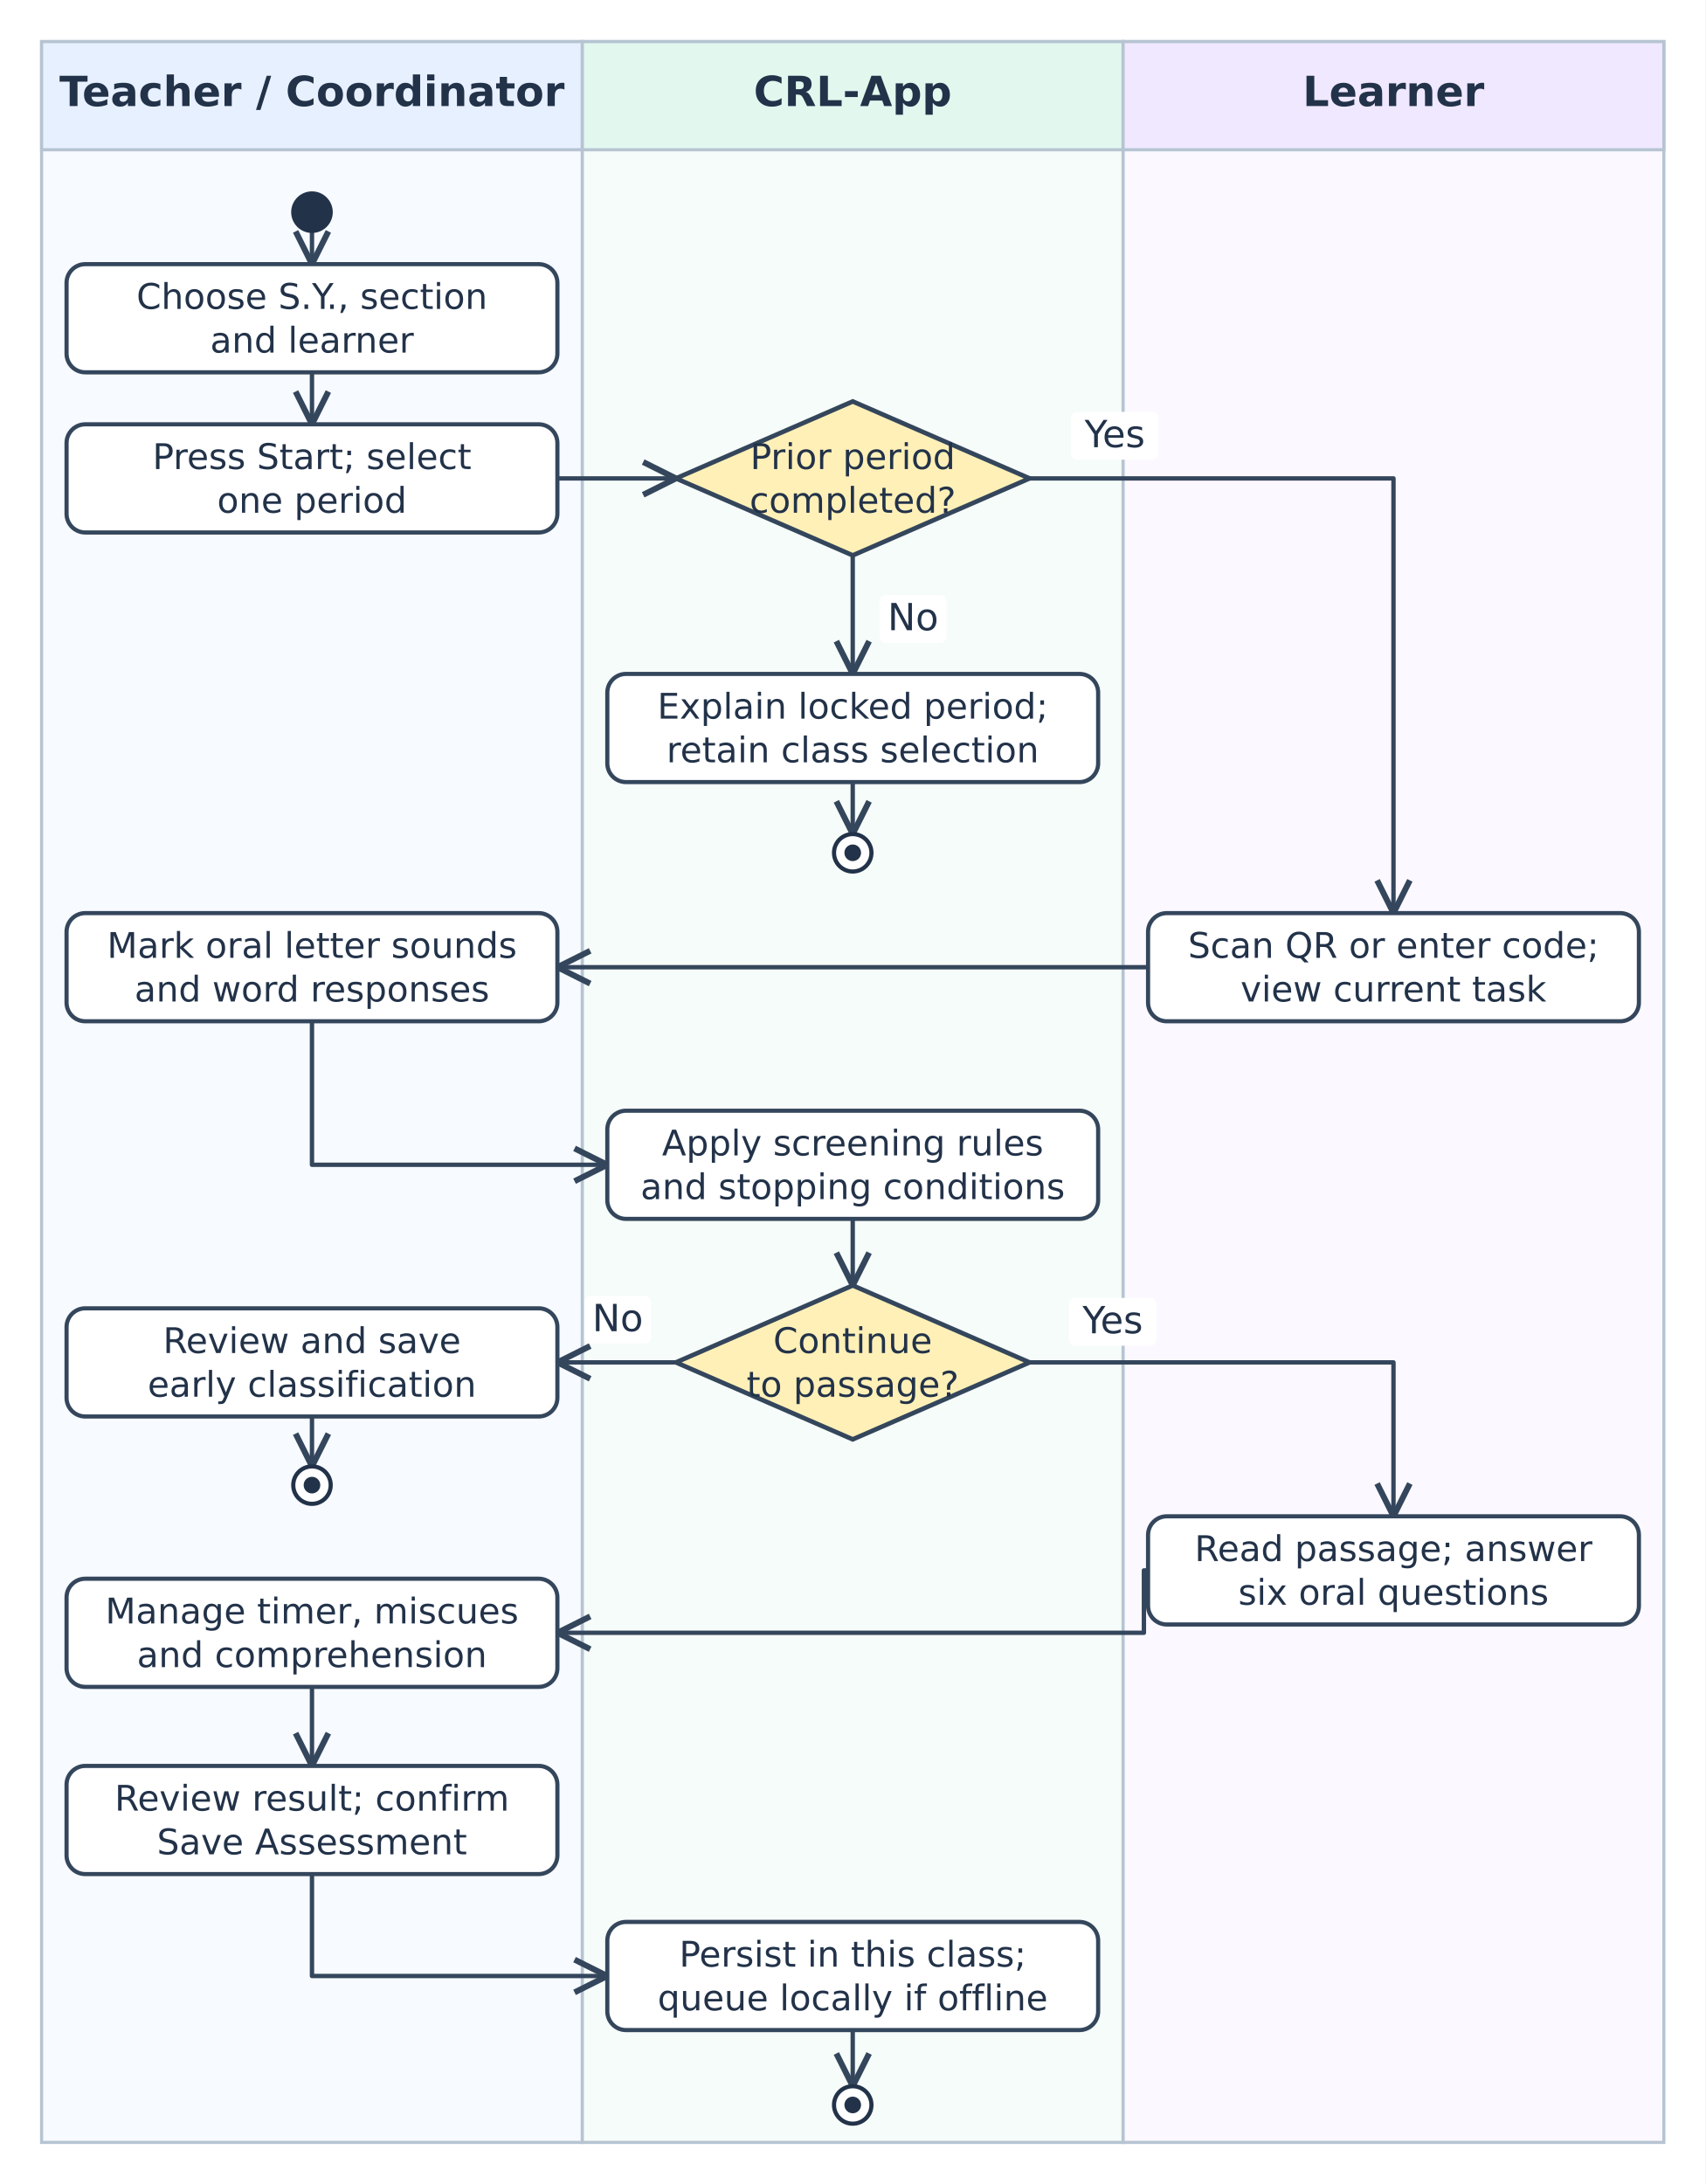
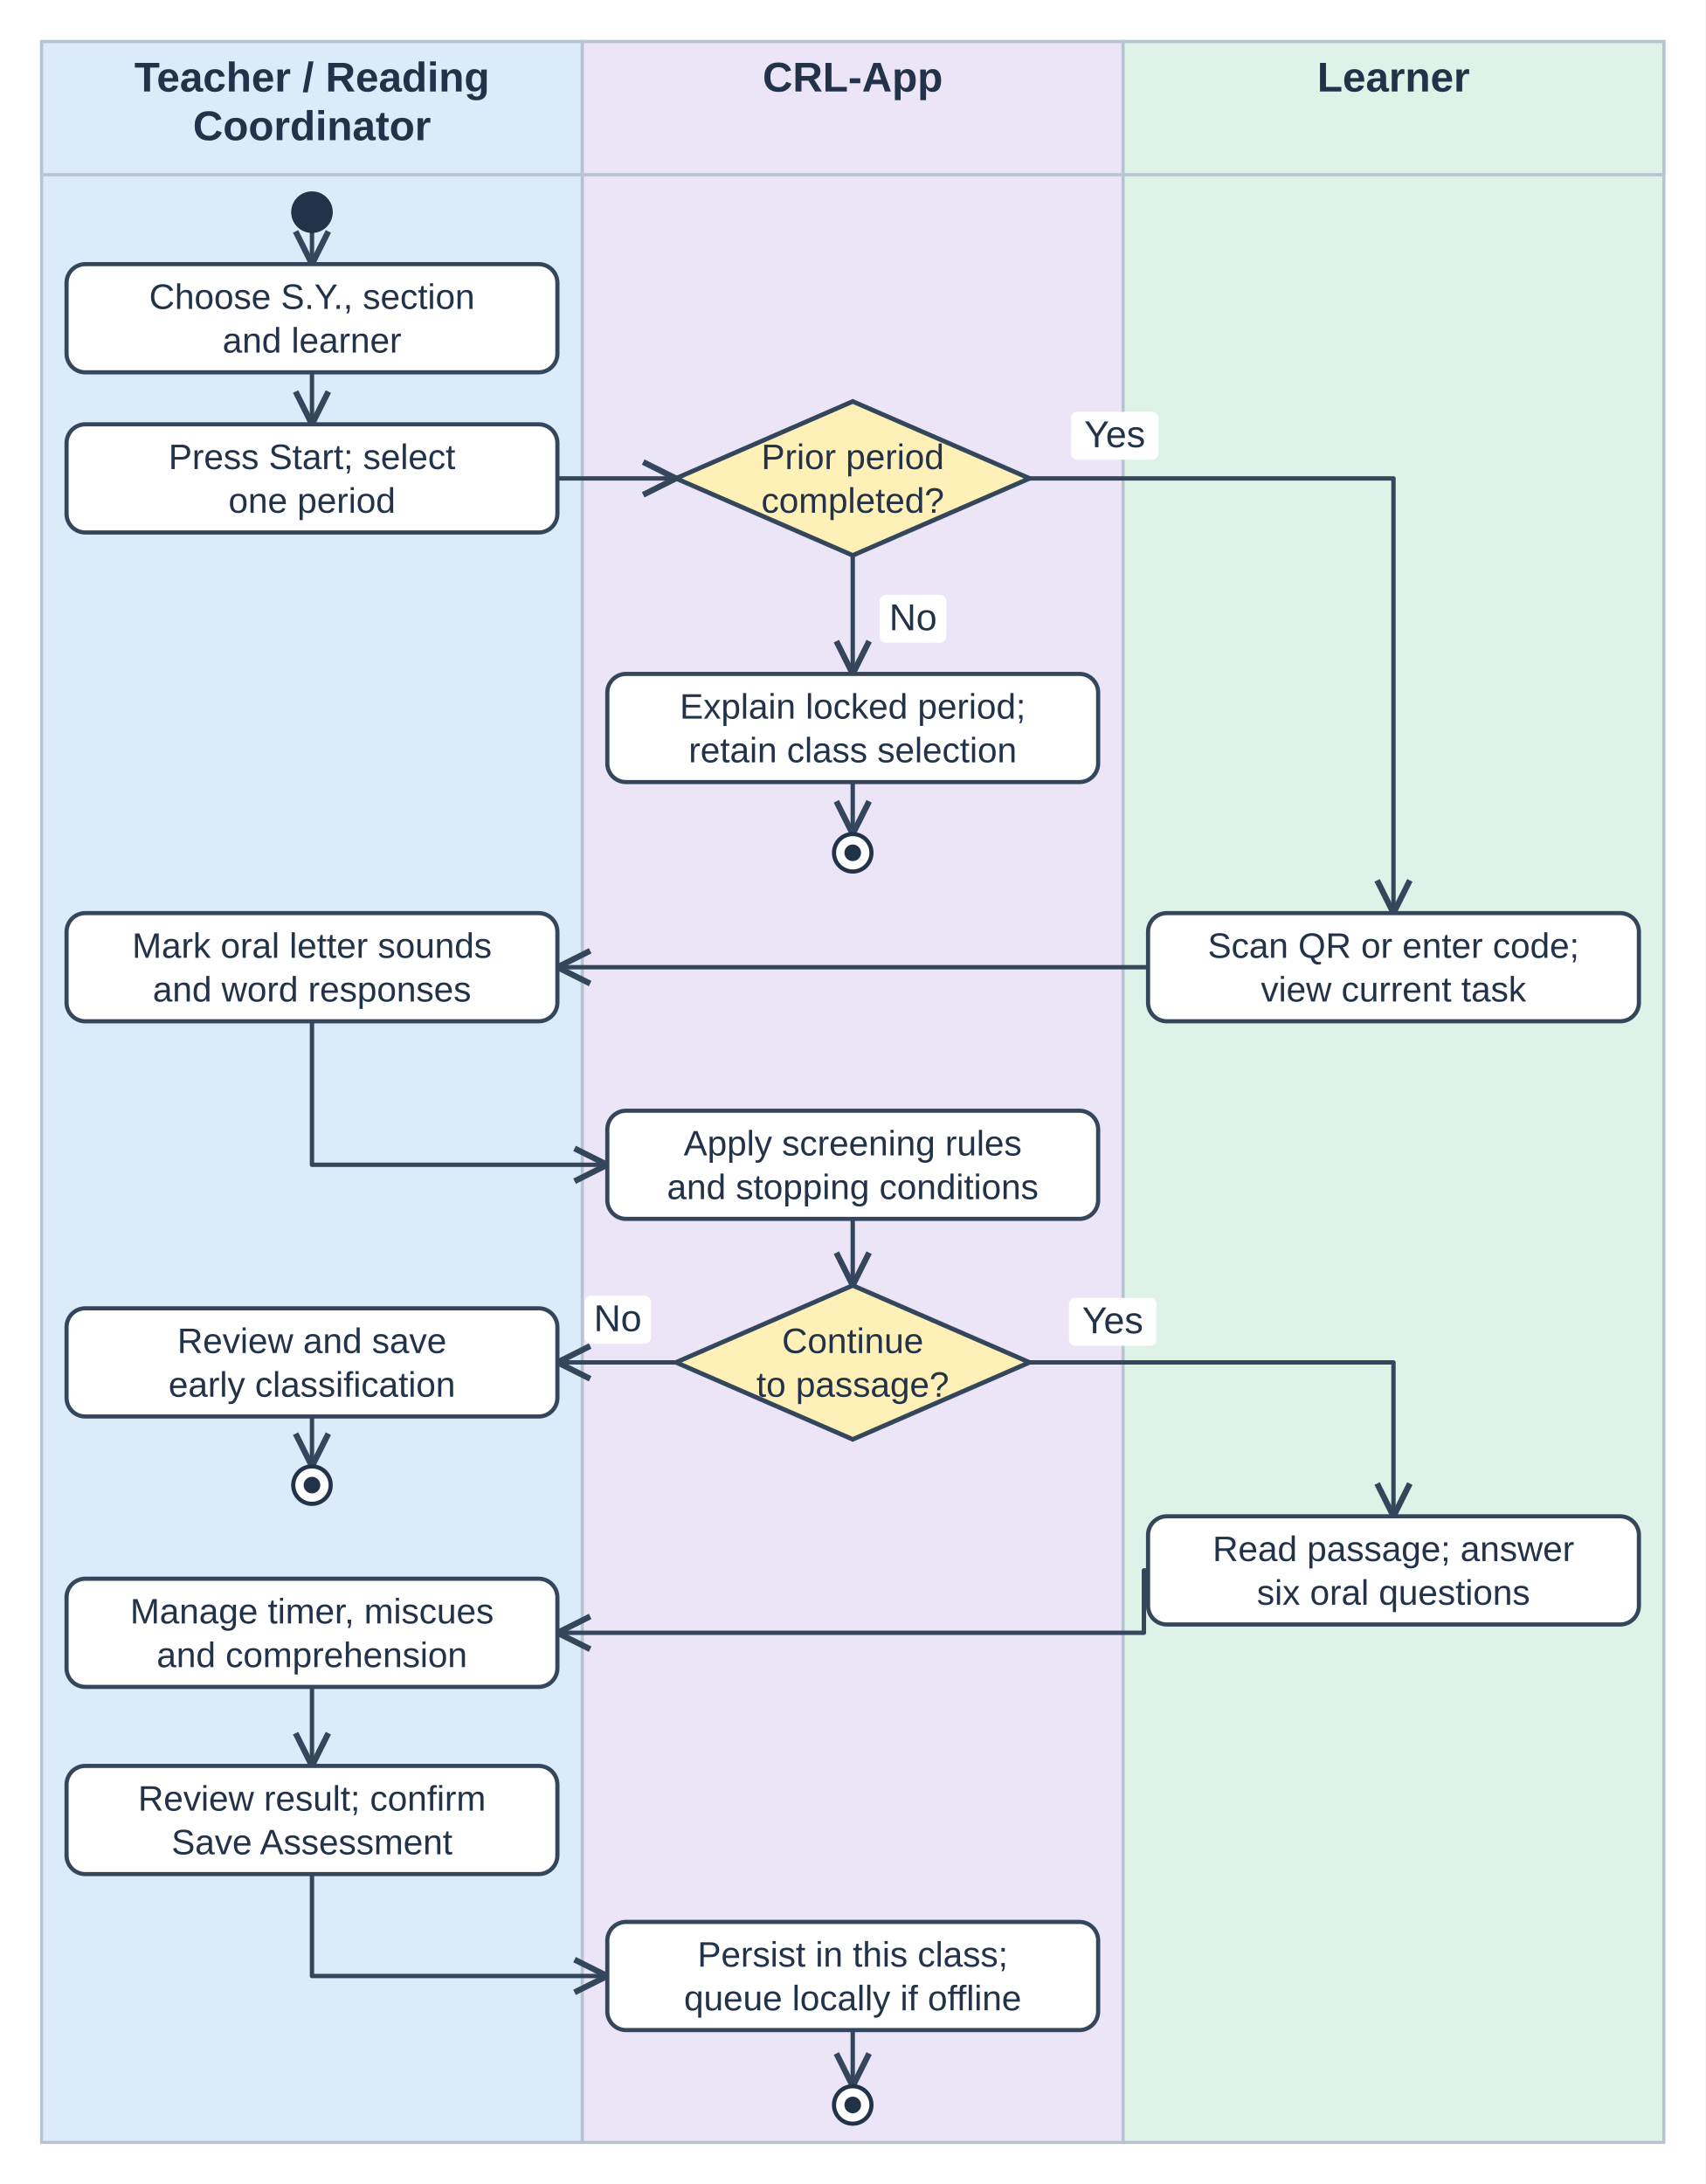
<svg xmlns="http://www.w3.org/2000/svg" width="820" height="1050" viewBox="0 0 820 1050">
  <rect width="100%" height="100%" fill="white" />
  <defs>
    <marker id="arrow" viewBox="0 0 12 12" refX="11" refY="6" markerWidth="9" markerHeight="9" orient="auto-start-reverse">
      <path d="M1,1 L11,6 L1,11" fill="none" stroke="#34465c" stroke-width="1.8" />
    </marker>
  </defs>
-   <rect x="20" y="20" width="260" height="1010" rx="0" fill="#f7faff" stroke="#b6c4d2" stroke-width="1.5" />
-   <rect x="20" y="20" width="260" height="52" rx="0" fill="#e7f0ff" stroke="#b6c4d2" stroke-width="1.5" />
-   <rect x="280" y="20" width="260" height="1010" rx="0" fill="#f6fcf9" stroke="#b6c4d2" stroke-width="1.5" />
-   <rect x="280" y="20" width="260" height="52" rx="0" fill="#e2f7ee" stroke="#b6c4d2" stroke-width="1.5" />
-   <rect x="540" y="20" width="260" height="1010" rx="0" fill="#fbf8ff" stroke="#b6c4d2" stroke-width="1.5" />
-   <rect x="540" y="20" width="260" height="52" rx="0" fill="#f0e8ff" stroke="#b6c4d2" stroke-width="1.5" />
+   <rect x="20" y="20" width="260" height="1010" rx="0" fill="#dcebf9" stroke="#b6c4d2" stroke-width="1.5" />
+   <rect x="20" y="20" width="260" height="64" rx="0" fill="#dcebf9" stroke="#b6c4d2" stroke-width="1.5" />
+   <rect x="280" y="20" width="260" height="1010" rx="0" fill="#ece5f7" stroke="#b6c4d2" stroke-width="1.5" />
+   <rect x="280" y="20" width="260" height="64" rx="0" fill="#ece5f7" stroke="#b6c4d2" stroke-width="1.5" />
+   <rect x="540" y="20" width="260" height="1010" rx="0" fill="#dff2e8" stroke="#b6c4d2" stroke-width="1.5" />
+   <rect x="540" y="20" width="260" height="64" rx="0" fill="#dff2e8" stroke="#b6c4d2" stroke-width="1.5" />
  <polyline points="150.0,111.0 150.0,127.0" fill="none" stroke="#34465c" stroke-width="2.1" stroke-linejoin="round" marker-end="url(#arrow)" />
  <polyline points="150.0,179.0 150.0,204.0" fill="none" stroke="#34465c" stroke-width="2.1" stroke-linejoin="round" marker-end="url(#arrow)" />
  <polyline points="268.0,230.0 325.0,230.0" fill="none" stroke="#34465c" stroke-width="2.1" stroke-linejoin="round" marker-end="url(#arrow)" />
  <polyline points="410.0,267.0 410.0,324.0" fill="none" stroke="#34465c" stroke-width="2.1" stroke-linejoin="round" marker-end="url(#arrow)" />
  <polyline points="410.0,376.0 410.0,401.0" fill="none" stroke="#34465c" stroke-width="2.1" stroke-linejoin="round" marker-end="url(#arrow)" />
  <polyline points="495.0,230.0 670,230 670.0,439.0" fill="none" stroke="#34465c" stroke-width="2.1" stroke-linejoin="round" marker-end="url(#arrow)" />
  <polyline points="552.0,465.0 268.0,465.0" fill="none" stroke="#34465c" stroke-width="2.1" stroke-linejoin="round" marker-end="url(#arrow)" />
  <polyline points="150.0,491.0 150,560 292.0,560.0" fill="none" stroke="#34465c" stroke-width="2.1" stroke-linejoin="round" marker-end="url(#arrow)" />
  <polyline points="410.0,586.0 410.0,618.0" fill="none" stroke="#34465c" stroke-width="2.1" stroke-linejoin="round" marker-end="url(#arrow)" />
  <polyline points="495.0,655.0 670,655 670.0,729.0" fill="none" stroke="#34465c" stroke-width="2.1" stroke-linejoin="round" marker-end="url(#arrow)" />
  <polyline points="552.0,755.0 550,755 550,785 268.0,785.0" fill="none" stroke="#34465c" stroke-width="2.1" stroke-linejoin="round" marker-end="url(#arrow)" />
  <polyline points="150.0,811.0 150.0,849.0" fill="none" stroke="#34465c" stroke-width="2.1" stroke-linejoin="round" marker-end="url(#arrow)" />
  <polyline points="325.0,655.0 268.0,655.0" fill="none" stroke="#34465c" stroke-width="2.1" stroke-linejoin="round" marker-end="url(#arrow)" />
  <polyline points="150.0,681.0 150.0,705.0" fill="none" stroke="#34465c" stroke-width="2.1" stroke-linejoin="round" marker-end="url(#arrow)" />
  <polyline points="150.0,901.0 150,950 292.0,950.0" fill="none" stroke="#34465c" stroke-width="2.1" stroke-linejoin="round" marker-end="url(#arrow)" />
  <polyline points="410.0,976.0 410.0,1003.0" fill="none" stroke="#34465c" stroke-width="2.1" stroke-linejoin="round" marker-end="url(#arrow)" />
-   <text x="150" y="51.0" text-anchor="middle" font-family="DejaVu Sans,Arial,sans-serif" font-size="20" fill="#223249" font-weight="bold">Teacher / Coordinator</text>
-   <text x="410" y="51.0" text-anchor="middle" font-family="DejaVu Sans,Arial,sans-serif" font-size="20" fill="#223249" font-weight="bold">CRL-App</text>
-   <text x="670" y="51.0" text-anchor="middle" font-family="DejaVu Sans,Arial,sans-serif" font-size="20" fill="#223249" font-weight="bold">Learner</text>
+   <text x="150" y="44.0" text-anchor="middle" font-family="Arial,sans-serif" font-size="20" fill="#223249" font-weight="bold">Teacher / Reading</text>
+   <text x="150" y="67.4" text-anchor="middle" font-family="Arial,sans-serif" font-size="20" fill="#223249" font-weight="bold">Coordinator</text>
+   <text x="410" y="44.0" text-anchor="middle" font-family="Arial,sans-serif" font-size="20" fill="#223249" font-weight="bold">CRL-App</text>
+   <text x="670" y="44.0" text-anchor="middle" font-family="Arial,sans-serif" font-size="20" fill="#223249" font-weight="bold">Learner</text>
  <circle cx="150" cy="102" r="9.0" fill="#223249" stroke="#223249" stroke-width="2" />
  <rect x="32.0" y="127.0" width="236" height="52" rx="9" fill="white" stroke="#34465c" stroke-width="2" />
-   <text x="150" y="148.5" text-anchor="middle" font-family="DejaVu Sans,Arial,sans-serif" font-size="17" fill="#223249">Choose S.Y., section</text>
-   <text x="150" y="169.5" text-anchor="middle" font-family="DejaVu Sans,Arial,sans-serif" font-size="17" fill="#223249">and learner</text>
+   <text x="150" y="148.5" text-anchor="middle" font-family="Arial,sans-serif" font-size="17" fill="#223249">Choose S.Y., section</text>
+   <text x="150" y="169.5" text-anchor="middle" font-family="Arial,sans-serif" font-size="17" fill="#223249">and learner</text>
  <rect x="32.0" y="204.0" width="236" height="52" rx="9" fill="white" stroke="#34465c" stroke-width="2" />
-   <text x="150" y="225.5" text-anchor="middle" font-family="DejaVu Sans,Arial,sans-serif" font-size="17" fill="#223249">Press Start; select</text>
-   <text x="150" y="246.5" text-anchor="middle" font-family="DejaVu Sans,Arial,sans-serif" font-size="17" fill="#223249">one period</text>
+   <text x="150" y="225.5" text-anchor="middle" font-family="Arial,sans-serif" font-size="17" fill="#223249">Press Start; select</text>
+   <text x="150" y="246.5" text-anchor="middle" font-family="Arial,sans-serif" font-size="17" fill="#223249">one period</text>
  <polygon points="410,193.0 495.0,230 410,267.0 325.0,230" fill="#fff0b8" stroke="#34465c" stroke-width="2.2" />
-   <text x="410" y="225.5" text-anchor="middle" font-family="DejaVu Sans,Arial,sans-serif" font-size="17" fill="#223249">Prior period</text>
-   <text x="410" y="246.5" text-anchor="middle" font-family="DejaVu Sans,Arial,sans-serif" font-size="17" fill="#223249">completed?</text>
+   <text x="410" y="225.5" text-anchor="middle" font-family="Arial,sans-serif" font-size="17" fill="#223249">Prior period</text>
+   <text x="410" y="246.5" text-anchor="middle" font-family="Arial,sans-serif" font-size="17" fill="#223249">completed?</text>
  <rect x="292.0" y="324.0" width="236" height="52" rx="9" fill="white" stroke="#34465c" stroke-width="2" />
-   <text x="410" y="345.5" text-anchor="middle" font-family="DejaVu Sans,Arial,sans-serif" font-size="17" fill="#223249">Explain locked period;</text>
-   <text x="410" y="366.5" text-anchor="middle" font-family="DejaVu Sans,Arial,sans-serif" font-size="17" fill="#223249">retain class selection</text>
+   <text x="410" y="345.5" text-anchor="middle" font-family="Arial,sans-serif" font-size="17" fill="#223249">Explain locked period;</text>
+   <text x="410" y="366.5" text-anchor="middle" font-family="Arial,sans-serif" font-size="17" fill="#223249">retain class selection</text>
  <circle cx="410" cy="410" r="9.0" fill="white" stroke="#223249" stroke-width="2" />
  <circle cx="410" cy="410" r="4.0" fill="#223249" />
  <rect x="552.0" y="439.0" width="236" height="52" rx="9" fill="white" stroke="#34465c" stroke-width="2" />
-   <text x="670" y="460.5" text-anchor="middle" font-family="DejaVu Sans,Arial,sans-serif" font-size="17" fill="#223249">Scan QR or enter code;</text>
-   <text x="670" y="481.5" text-anchor="middle" font-family="DejaVu Sans,Arial,sans-serif" font-size="17" fill="#223249">view current task</text>
+   <text x="670" y="460.5" text-anchor="middle" font-family="Arial,sans-serif" font-size="17" fill="#223249">Scan QR or enter code;</text>
+   <text x="670" y="481.5" text-anchor="middle" font-family="Arial,sans-serif" font-size="17" fill="#223249">view current task</text>
  <rect x="32.0" y="439.0" width="236" height="52" rx="9" fill="white" stroke="#34465c" stroke-width="2" />
-   <text x="150" y="460.5" text-anchor="middle" font-family="DejaVu Sans,Arial,sans-serif" font-size="17" fill="#223249">Mark oral letter sounds</text>
-   <text x="150" y="481.5" text-anchor="middle" font-family="DejaVu Sans,Arial,sans-serif" font-size="17" fill="#223249">and word responses</text>
+   <text x="150" y="460.5" text-anchor="middle" font-family="Arial,sans-serif" font-size="17" fill="#223249">Mark oral letter sounds</text>
+   <text x="150" y="481.5" text-anchor="middle" font-family="Arial,sans-serif" font-size="17" fill="#223249">and word responses</text>
  <rect x="292.0" y="534.0" width="236" height="52" rx="9" fill="white" stroke="#34465c" stroke-width="2" />
-   <text x="410" y="555.5" text-anchor="middle" font-family="DejaVu Sans,Arial,sans-serif" font-size="17" fill="#223249">Apply screening rules</text>
-   <text x="410" y="576.5" text-anchor="middle" font-family="DejaVu Sans,Arial,sans-serif" font-size="17" fill="#223249">and stopping conditions</text>
+   <text x="410" y="555.5" text-anchor="middle" font-family="Arial,sans-serif" font-size="17" fill="#223249">Apply screening rules</text>
+   <text x="410" y="576.5" text-anchor="middle" font-family="Arial,sans-serif" font-size="17" fill="#223249">and stopping conditions</text>
  <polygon points="410,618.0 495.0,655 410,692.0 325.0,655" fill="#fff0b8" stroke="#34465c" stroke-width="2.2" />
-   <text x="410" y="650.5" text-anchor="middle" font-family="DejaVu Sans,Arial,sans-serif" font-size="17" fill="#223249">Continue</text>
-   <text x="410" y="671.5" text-anchor="middle" font-family="DejaVu Sans,Arial,sans-serif" font-size="17" fill="#223249">to passage?</text>
+   <text x="410" y="650.5" text-anchor="middle" font-family="Arial,sans-serif" font-size="17" fill="#223249">Continue</text>
+   <text x="410" y="671.5" text-anchor="middle" font-family="Arial,sans-serif" font-size="17" fill="#223249">to passage?</text>
  <rect x="552.0" y="729.0" width="236" height="52" rx="9" fill="white" stroke="#34465c" stroke-width="2" />
-   <text x="670" y="750.5" text-anchor="middle" font-family="DejaVu Sans,Arial,sans-serif" font-size="17" fill="#223249">Read passage; answer</text>
-   <text x="670" y="771.5" text-anchor="middle" font-family="DejaVu Sans,Arial,sans-serif" font-size="17" fill="#223249">six oral questions</text>
+   <text x="670" y="750.5" text-anchor="middle" font-family="Arial,sans-serif" font-size="17" fill="#223249">Read passage; answer</text>
+   <text x="670" y="771.5" text-anchor="middle" font-family="Arial,sans-serif" font-size="17" fill="#223249">six oral questions</text>
  <rect x="32.0" y="759.0" width="236" height="52" rx="9" fill="white" stroke="#34465c" stroke-width="2" />
-   <text x="150" y="780.5" text-anchor="middle" font-family="DejaVu Sans,Arial,sans-serif" font-size="17" fill="#223249">Manage timer, miscues</text>
-   <text x="150" y="801.5" text-anchor="middle" font-family="DejaVu Sans,Arial,sans-serif" font-size="17" fill="#223249">and comprehension</text>
+   <text x="150" y="780.5" text-anchor="middle" font-family="Arial,sans-serif" font-size="17" fill="#223249">Manage timer, miscues</text>
+   <text x="150" y="801.5" text-anchor="middle" font-family="Arial,sans-serif" font-size="17" fill="#223249">and comprehension</text>
  <rect x="32.0" y="629.0" width="236" height="52" rx="9" fill="white" stroke="#34465c" stroke-width="2" />
-   <text x="150" y="650.5" text-anchor="middle" font-family="DejaVu Sans,Arial,sans-serif" font-size="17" fill="#223249">Review and save</text>
-   <text x="150" y="671.5" text-anchor="middle" font-family="DejaVu Sans,Arial,sans-serif" font-size="17" fill="#223249">early classification</text>
+   <text x="150" y="650.5" text-anchor="middle" font-family="Arial,sans-serif" font-size="17" fill="#223249">Review and save</text>
+   <text x="150" y="671.5" text-anchor="middle" font-family="Arial,sans-serif" font-size="17" fill="#223249">early classification</text>
  <circle cx="150" cy="714" r="9.0" fill="white" stroke="#223249" stroke-width="2" />
  <circle cx="150" cy="714" r="4.0" fill="#223249" />
  <rect x="32.0" y="849.0" width="236" height="52" rx="9" fill="white" stroke="#34465c" stroke-width="2" />
-   <text x="150" y="870.5" text-anchor="middle" font-family="DejaVu Sans,Arial,sans-serif" font-size="17" fill="#223249">Review result; confirm</text>
-   <text x="150" y="891.5" text-anchor="middle" font-family="DejaVu Sans,Arial,sans-serif" font-size="17" fill="#223249">Save Assessment</text>
+   <text x="150" y="870.5" text-anchor="middle" font-family="Arial,sans-serif" font-size="17" fill="#223249">Review result; confirm</text>
+   <text x="150" y="891.5" text-anchor="middle" font-family="Arial,sans-serif" font-size="17" fill="#223249">Save Assessment</text>
  <rect x="292.0" y="924.0" width="236" height="52" rx="9" fill="white" stroke="#34465c" stroke-width="2" />
-   <text x="410" y="945.5" text-anchor="middle" font-family="DejaVu Sans,Arial,sans-serif" font-size="17" fill="#223249">Persist in this class;</text>
-   <text x="410" y="966.5" text-anchor="middle" font-family="DejaVu Sans,Arial,sans-serif" font-size="17" fill="#223249">queue locally if offline</text>
+   <text x="410" y="945.5" text-anchor="middle" font-family="Arial,sans-serif" font-size="17" fill="#223249">Persist in this class;</text>
+   <text x="410" y="966.5" text-anchor="middle" font-family="Arial,sans-serif" font-size="17" fill="#223249">queue locally if offline</text>
  <circle cx="410" cy="1012" r="9.0" fill="white" stroke="#223249" stroke-width="2" />
  <circle cx="410" cy="1012" r="4.0" fill="#223249" />
  <rect x="423.0" y="286" width="32" height="23" rx="3" fill="white" />
-   <text x="439" y="303" text-anchor="middle" font-family="DejaVu Sans,Arial,sans-serif" font-size="18" fill="#223249">No</text>
+   <text x="439" y="303" text-anchor="middle" font-family="Arial,sans-serif" font-size="18" fill="#223249">No</text>
  <rect x="515.0" y="198" width="42" height="23" rx="3" fill="white" />
-   <text x="536" y="215" text-anchor="middle" font-family="DejaVu Sans,Arial,sans-serif" font-size="18" fill="#223249">Yes</text>
+   <text x="536" y="215" text-anchor="middle" font-family="Arial,sans-serif" font-size="18" fill="#223249">Yes</text>
  <rect x="514.0" y="624" width="42" height="23" rx="3" fill="white" />
-   <text x="535" y="641" text-anchor="middle" font-family="DejaVu Sans,Arial,sans-serif" font-size="18" fill="#223249">Yes</text>
+   <text x="535" y="641" text-anchor="middle" font-family="Arial,sans-serif" font-size="18" fill="#223249">Yes</text>
  <rect x="281.0" y="623" width="32" height="23" rx="3" fill="white" />
-   <text x="297" y="640" text-anchor="middle" font-family="DejaVu Sans,Arial,sans-serif" font-size="18" fill="#223249">No</text>
+   <text x="297" y="640" text-anchor="middle" font-family="Arial,sans-serif" font-size="18" fill="#223249">No</text>
</svg>
